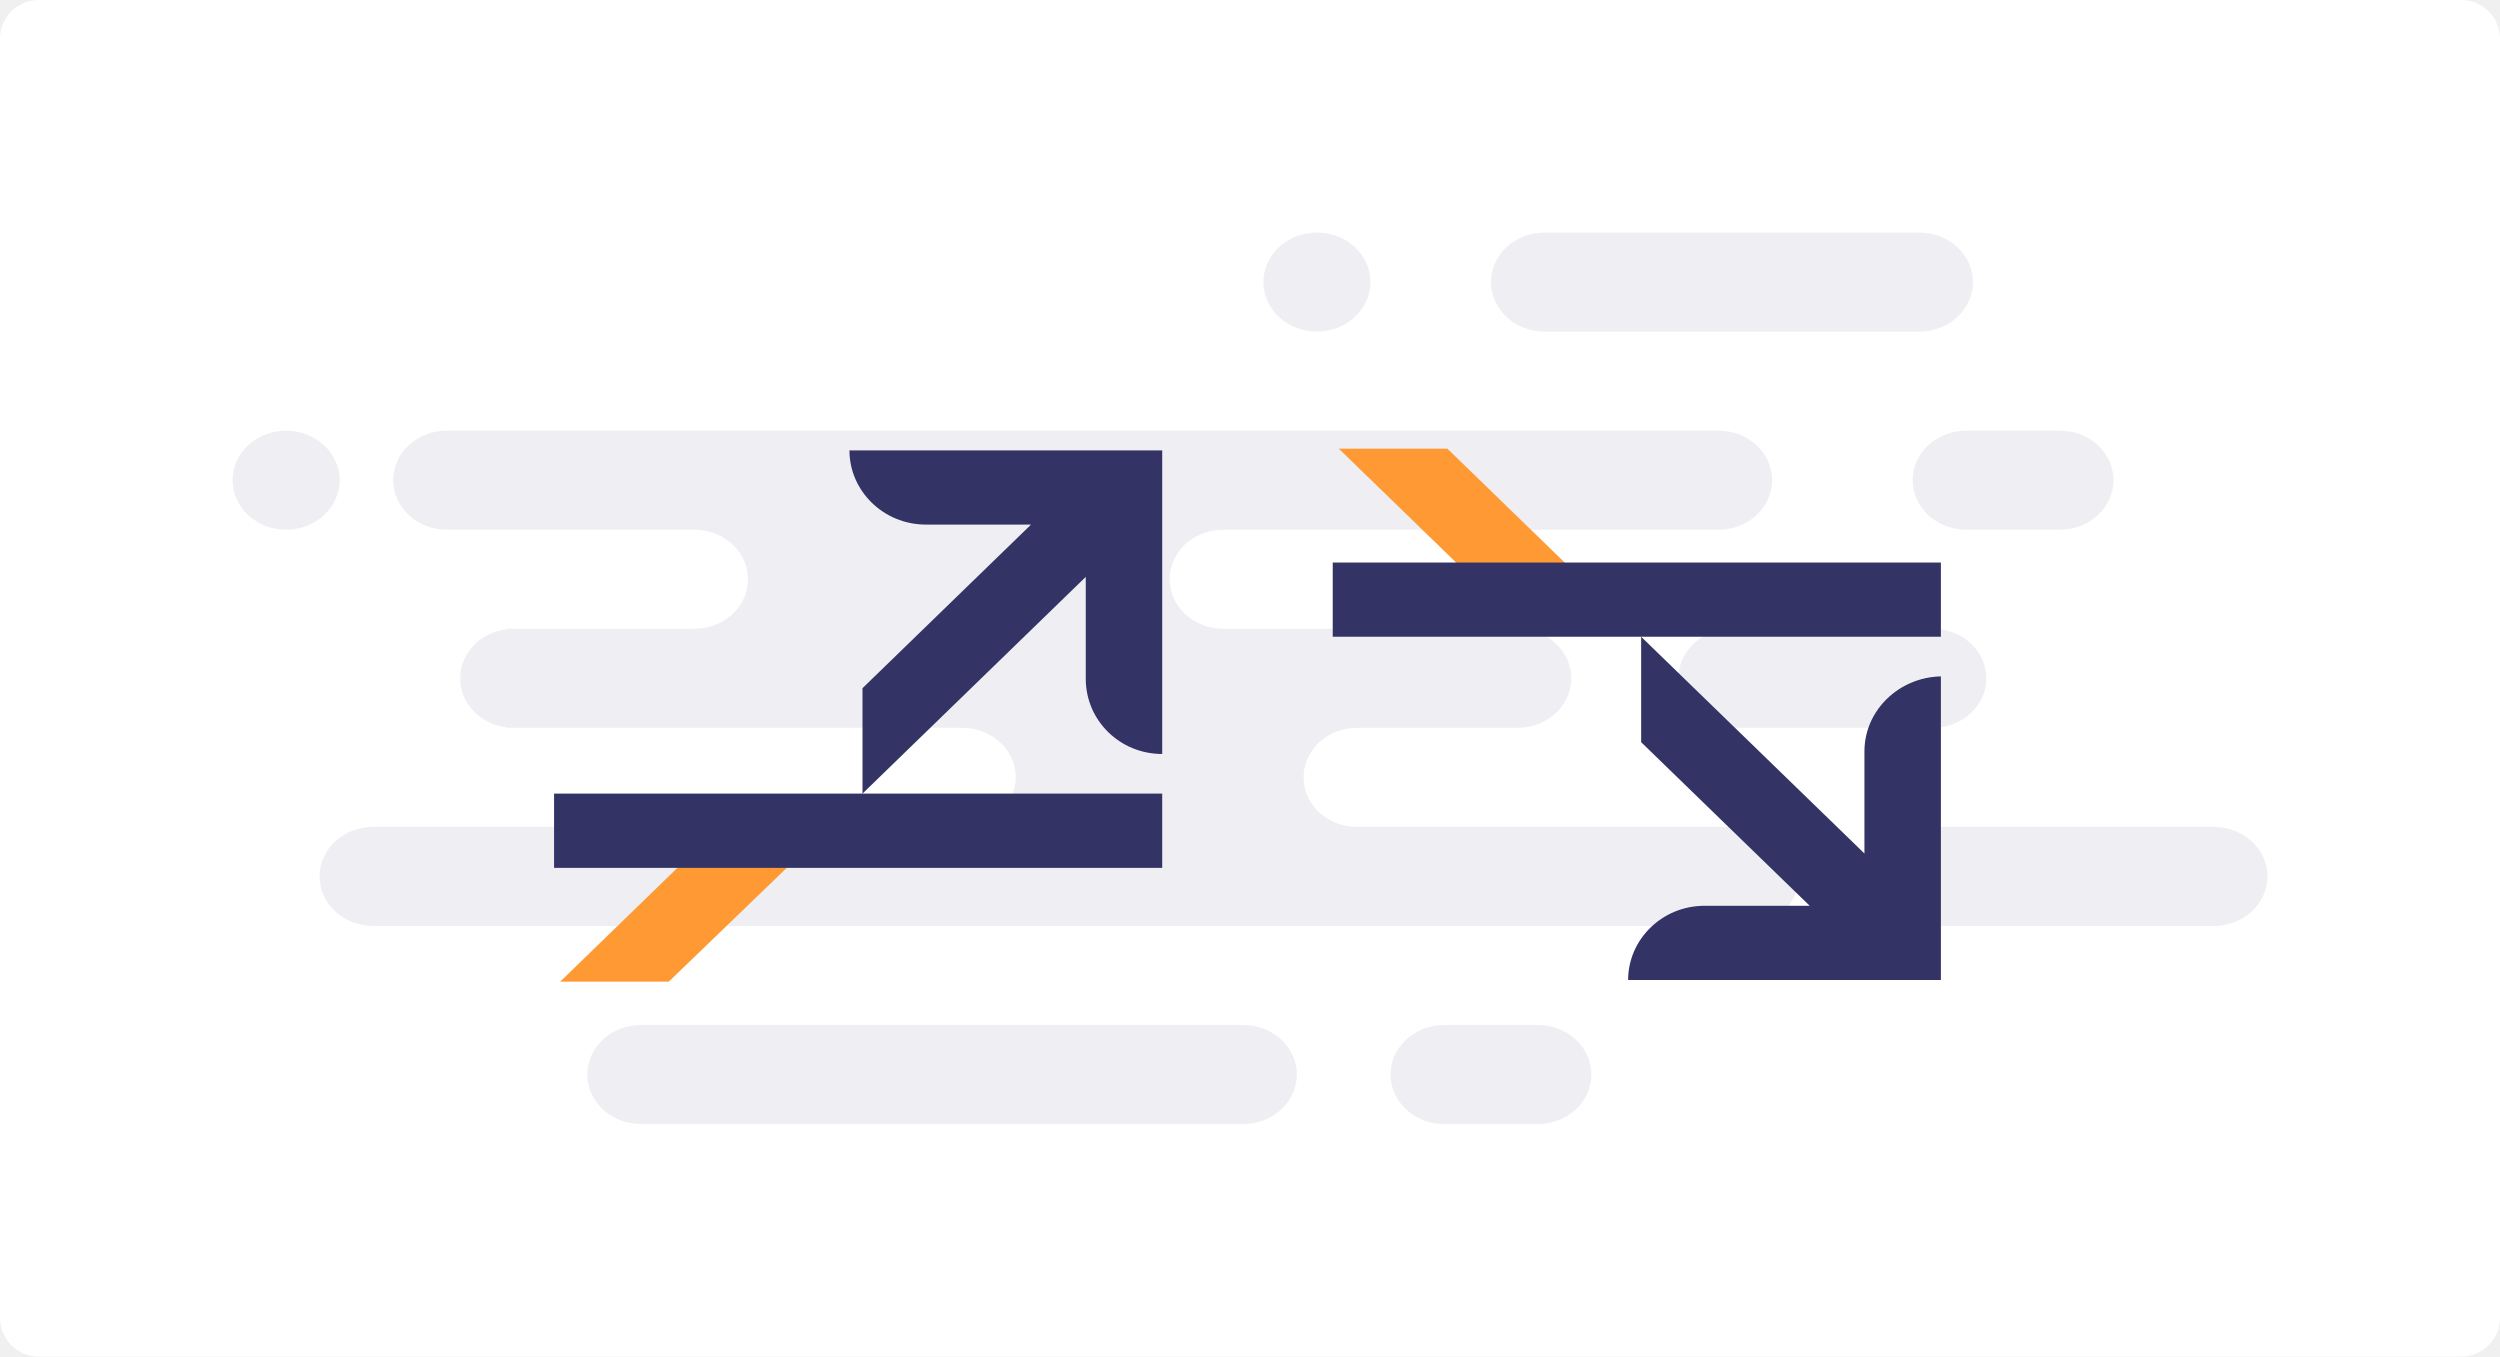
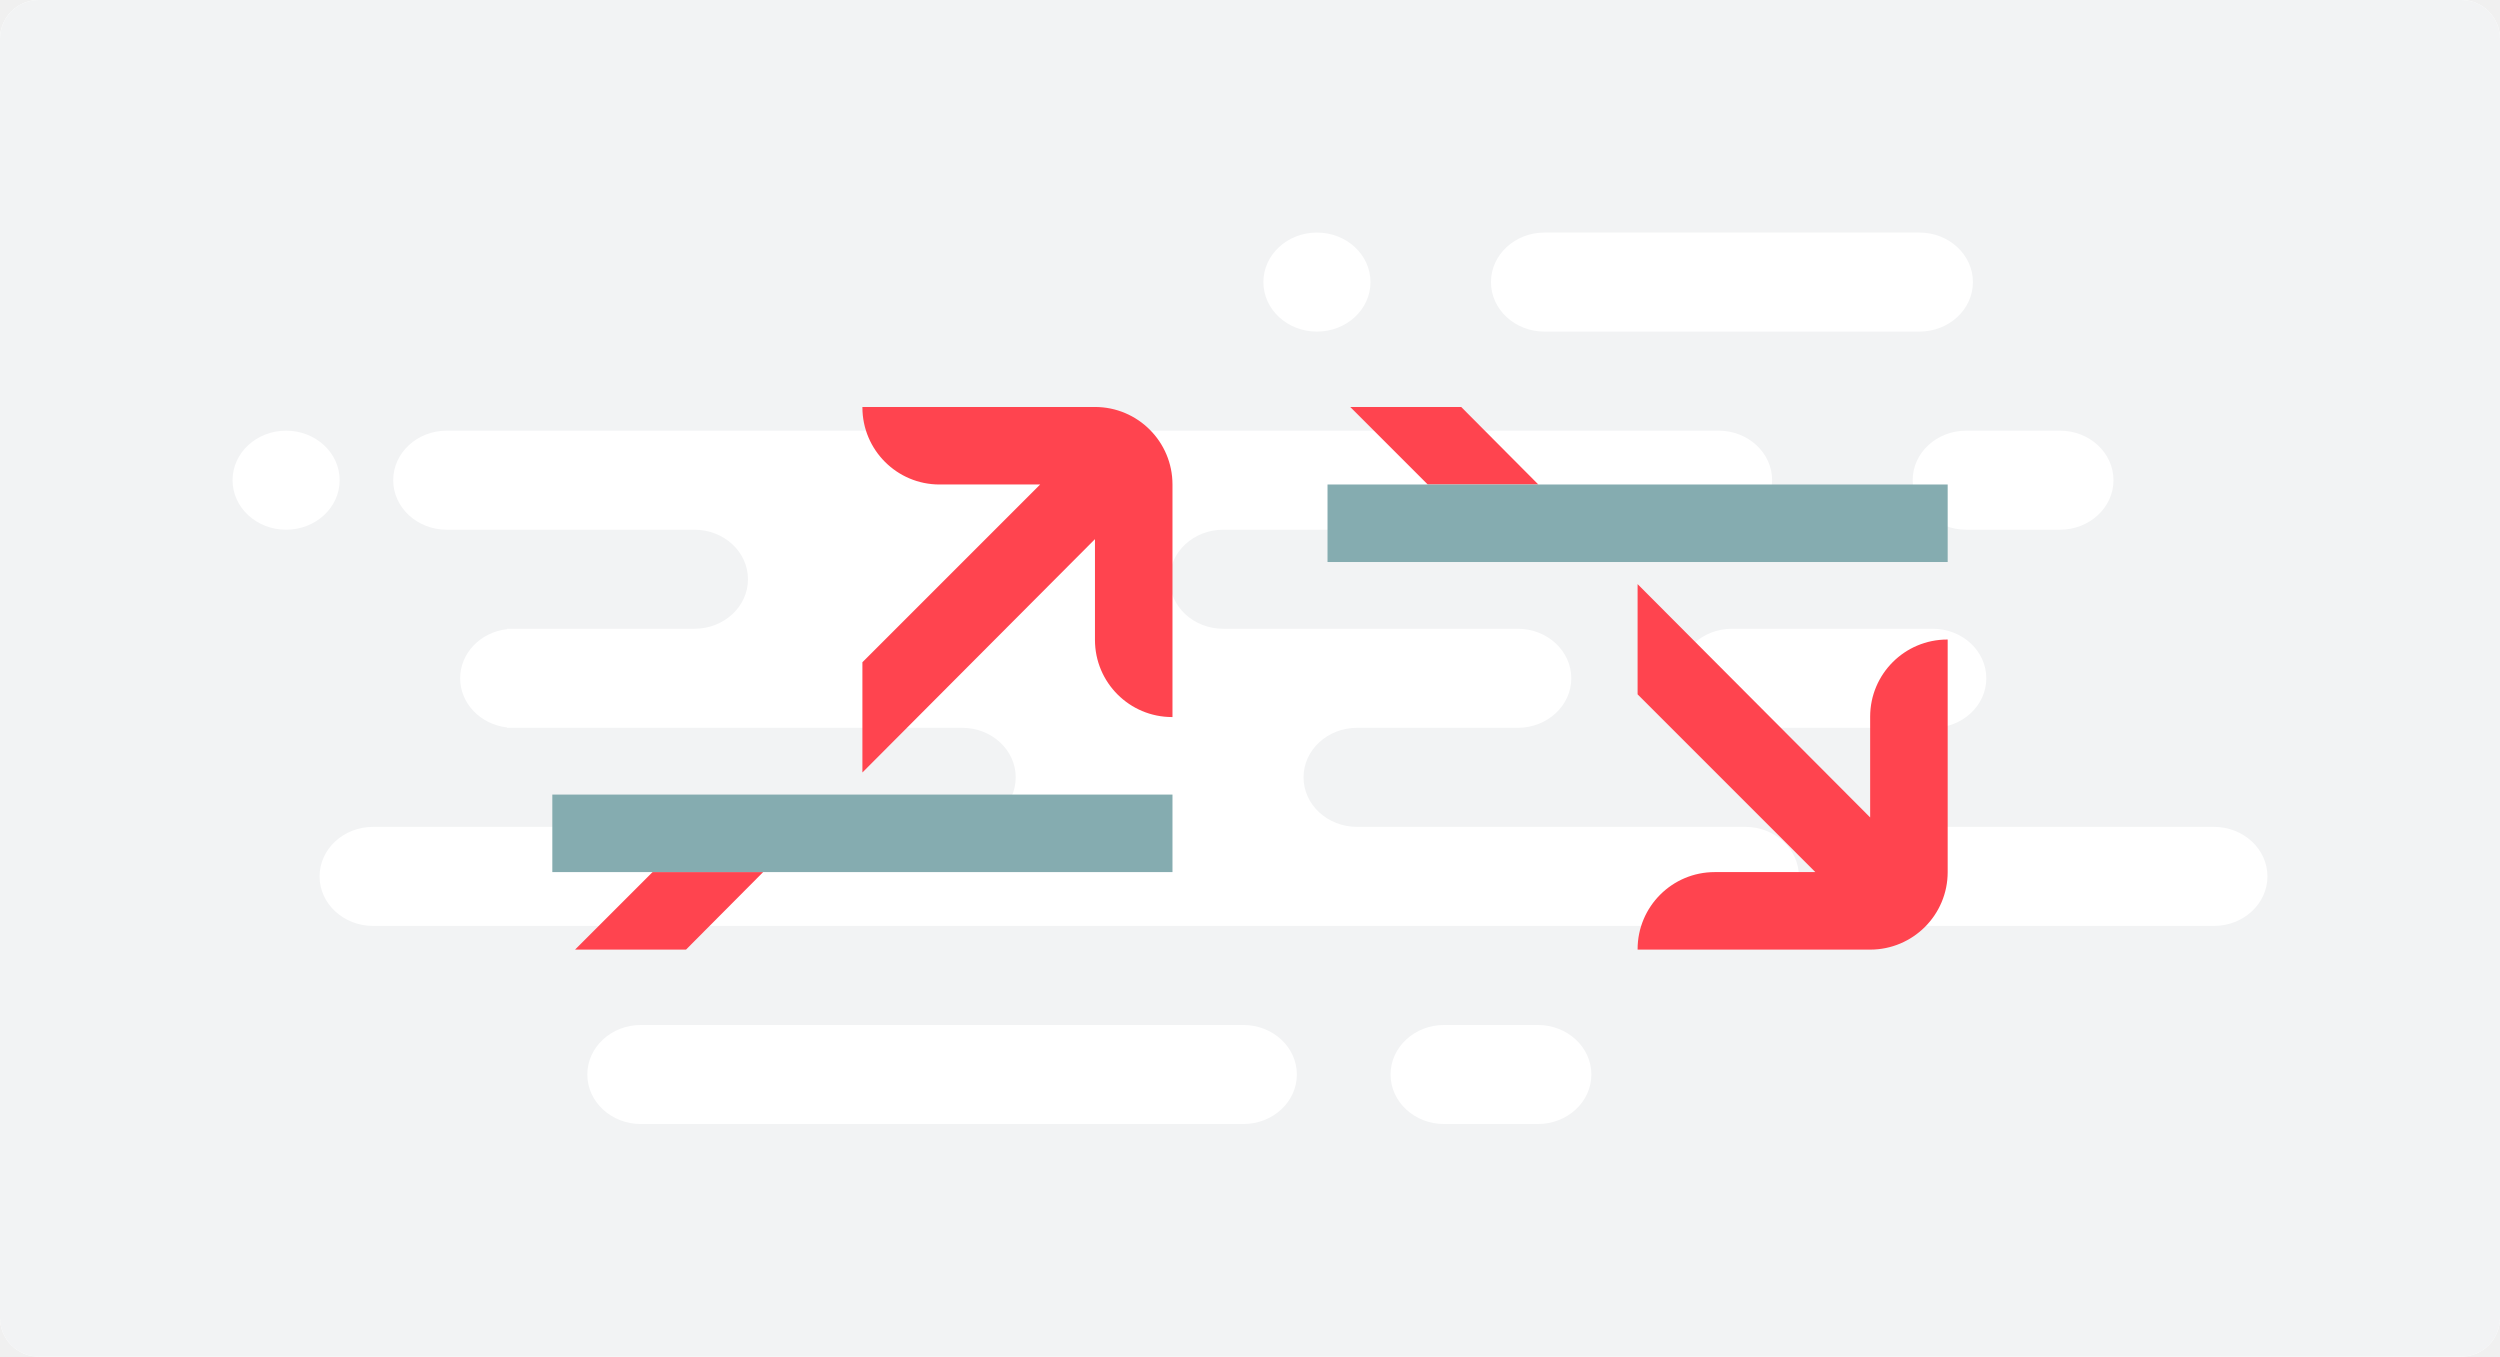
- <svg xmlns="http://www.w3.org/2000/svg" width="258" height="140">
-   <g fill="none" fill-rule="evenodd">
-     <rect width="258" height="140" fill="#FFF" rx="4" />
-     <path fill="#336" d="M149.033 85.333h31.085c3.053 0 5.527 2.289 5.527 5.111 0 2.823-2.474 5.112-5.527 5.112H38.507c-3.053 0-5.527-2.289-5.527-5.112 0-2.822 2.474-5.11 5.527-5.11h60.79c3.051 0 5.525-2.289 5.525-5.112s-2.474-5.11-5.526-5.11H52.322v-.04c-2.763-.323-4.834-2.496-4.834-5.072s2.071-4.749 4.834-5.072v-.04h19.342c3.053 0 5.527-2.287 5.527-5.11 0-2.823-2.474-5.111-5.527-5.111H46.105c-3.052 0-5.526-2.289-5.526-5.111 0-2.823 2.474-5.112 5.526-5.112h131.25c3.052 0 5.527 2.289 5.527 5.112 0 2.822-2.475 5.11-5.527 5.11h-51.118c-3.052 0-5.526 2.289-5.526 5.112s2.474 5.11 5.526 5.11h30.395c3.052 0 5.526 2.29 5.526 5.112 0 2.823-2.474 5.111-5.526 5.111h-16.58c-3.051 0-5.526 2.288-5.526 5.111s2.475 5.111 5.527 5.111h8.98zM29.526 44.444c3.052 0 5.527 2.289 5.527 5.112 0 2.822-2.475 5.11-5.527 5.11S24 52.379 24 49.557c0-2.823 2.474-5.112 5.526-5.112zM159.395 24h38.684c3.052 0 5.526 2.288 5.526 5.111s-2.474 5.111-5.526 5.111h-38.684c-3.052 0-5.527-2.288-5.527-5.11 0-2.824 2.475-5.112 5.527-5.112zm-23.487 0c3.052 0 5.526 2.288 5.526 5.111s-2.474 5.111-5.526 5.111c-3.052 0-5.526-2.288-5.526-5.11 0-2.824 2.474-5.112 5.526-5.112zm67.006 20.444h9.672c3.052 0 5.526 2.289 5.526 5.112 0 2.822-2.474 5.11-5.526 5.11h-9.672c-3.052 0-5.526-2.288-5.526-5.11 0-2.823 2.474-5.112 5.526-5.112zM178.737 64.89h20.724c3.052 0 5.526 2.288 5.526 5.111s-2.474 5.111-5.526 5.111h-20.724c-3.052 0-5.526-2.288-5.526-5.111s2.474-5.111 5.526-5.111zm19.342 20.444h30.395c3.052 0 5.526 2.289 5.526 5.111 0 2.823-2.474 5.112-5.526 5.112h-30.395c-3.052 0-5.526-2.289-5.526-5.112 0-2.822 2.474-5.11 5.526-5.11zm-131.94 20.445h62.17c3.052 0 5.527 2.288 5.527 5.11 0 2.824-2.475 5.112-5.527 5.112H66.14c-3.053 0-5.527-2.288-5.527-5.111s2.474-5.111 5.526-5.111zm82.894 0h9.67c3.053 0 5.527 2.288 5.527 5.11 0 2.824-2.474 5.112-5.526 5.112h-9.671c-3.052 0-5.526-2.288-5.526-5.111s2.474-5.111 5.526-5.111z" opacity=".08" />
-     <path d="M137 38h63.658v63.658H137z" />
-     <path fill="#F93" fill-rule="nonzero" d="M163.27 59.795l-13.897-13.49h-11.207l19.545 18.973z" />
-     <path fill="#336" d="M137.538 58.055h62.761v7.659h-62.761v-7.66zm54.871 19.495c0-4.265 3.587-7.659 7.89-7.746v31.332h-32.277c0-4.178 3.497-7.659 7.89-7.659h10.849l-17.394-16.884v-10.88l23.042 22.368v-10.53z" />
-     <path d="M57 38h63.658v63.658H57z" />
-     <path fill="#F93" fill-rule="nonzero" d="M82.912 87.907L69.014 101.31H57.807l19.456-18.886z" />
-     <path fill="#336" d="M57.18 81.902h62.76v7.659H57.18V81.9zm54.87-11.837v-10.53L89.009 81.901v-10.88l17.394-16.884h-10.85c-4.393 0-7.89-3.481-7.89-7.659h32.278V77.81c-4.393 0-7.89-3.481-7.89-7.746z" />
+ <svg xmlns="http://www.w3.org/2000/svg" width="258px" height="140px" viewBox="0 0 258 140" version="1.1">
+   <g id="Light-Theme" stroke="none" stroke-width="1" fill="none" fill-rule="evenodd">
+     <g id="images/img-two-trade-types">
+       <g id="img-rise-fall">
+         <rect id="bg" fill="#FFFFFF" fill-rule="nonzero" x="0" y="0" width="258" height="140" rx="4" />
+         <g>
+           <rect id="bg-all" fill="#F2F3F4" fill-rule="nonzero" x="0" y="-1.42108547e-14" width="258" height="140" rx="4" />
+           <g id="bg-clouds" transform="translate(24, 24)" fill="#FFFFFF" fill-rule="nonzero">
+             <path d="M125.033,61.333 L156.118,61.333 C159.171,61.333 161.645,63.622 161.645,66.444 C161.645,69.267 159.171,71.556 156.118,71.556 L14.507,71.556 C11.454,71.556 8.98,69.267 8.98,66.444 C8.98,63.622 11.454,61.333 14.507,61.333 L75.296,61.333 C78.348,61.333 80.822,59.045 80.822,56.222 C80.822,53.399 78.348,51.111 75.296,51.111 L28.322,51.111 L28.322,51.072 C25.559,50.749 23.488,48.576 23.488,46 C23.488,43.424 25.559,41.251 28.322,40.928 L28.322,40.889 L47.664,40.889 C50.717,40.889 53.191,38.601 53.191,35.778 C53.191,32.955 50.717,30.667 47.664,30.667 L22.105,30.667 C19.053,30.667 16.579,28.378 16.579,25.556 C16.579,22.733 19.053,20.444 22.105,20.444 L153.355,20.444 C156.407,20.444 158.882,22.733 158.882,25.556 C158.882,28.378 156.407,30.667 153.355,30.667 L102.237,30.667 C99.185,30.667 96.711,32.955 96.711,35.778 C96.711,38.601 99.185,40.889 102.237,40.889 L132.632,40.889 C135.684,40.889 138.158,43.177 138.158,46 C138.158,48.823 135.684,51.111 132.632,51.111 L116.053,51.111 C113.001,51.111 110.526,53.399 110.526,56.222 C110.526,59.045 113.001,61.333 116.053,61.333 L125.033,61.333 Z M5.526,20.444 C8.578,20.444 11.053,22.733 11.053,25.556 C11.053,28.378 8.578,30.667 5.526,30.667 C2.474,30.667 0,28.378 0,25.556 C0,22.733 2.474,20.444 5.526,20.444 Z M135.395,-7.10542736e-15 L174.079,-7.10542736e-15 C177.131,-7.10542736e-15 179.605,2.288 179.605,5.111 C179.605,7.934 177.131,10.222 174.079,10.222 L135.395,10.222 C132.343,10.222 129.868,7.934 129.868,5.111 C129.868,2.288 132.343,-7.10542736e-15 135.395,-7.10542736e-15 Z M111.908,-7.10542736e-15 C114.96,-7.10542736e-15 117.434,2.288 117.434,5.111 C117.434,7.934 114.96,10.222 111.908,10.222 C108.856,10.222 106.382,7.934 106.382,5.111 C106.382,2.288 108.856,-7.10542736e-15 111.908,-7.10542736e-15 Z M178.914,20.444 L188.586,20.444 C191.638,20.444 194.112,22.733 194.112,25.556 C194.112,28.378 191.638,30.667 188.586,30.667 L178.914,30.667 C175.862,30.667 173.388,28.378 173.388,25.556 C173.388,22.733 175.862,20.444 178.914,20.444 Z M154.737,40.889 L175.461,40.889 C178.513,40.889 180.987,43.177 180.987,46 C180.987,48.823 178.513,51.111 175.461,51.111 L154.737,51.111 C151.685,51.111 149.211,48.823 149.211,46 C149.211,43.177 151.685,40.889 154.737,40.889 Z M174.079,61.333 L204.474,61.333 C207.526,61.333 210,63.622 210,66.444 C210,69.267 207.526,71.556 204.474,71.556 L174.079,71.556 C171.027,71.556 168.553,69.267 168.553,66.444 C168.553,63.622 171.027,61.333 174.079,61.333 Z M42.138,81.778 L104.309,81.778 C107.361,81.778 109.836,84.066 109.836,86.889 C109.836,89.712 107.361,92 104.309,92 L42.138,92 C39.086,92 36.612,89.712 36.612,86.889 C36.612,84.066 39.086,81.778 42.138,81.778 Z M125.033,81.778 L134.704,81.778 C137.756,81.778 140.23,84.066 140.23,86.889 C140.23,89.712 137.756,92 134.704,92 L125.033,92 C121.981,92 119.507,89.712 119.507,86.889 C119.507,84.066 121.981,81.778 125.033,81.778 Z" id="Shape" />
+           </g>
+           <g id="ic-trade-types" transform="translate(57, 38)">
+             <g id="trade/trade_types/ic-under/16" transform="translate(80, 0)">
+               <g id="Group" transform="translate(-0, 4)">
+                 <g id="atoms/icons/16px/trade_types/ic-under" transform="translate(0, 0)" fill-rule="nonzero">
+                   <g id="digit_under_ic">
+                     <path d="M32,18.28 L56,42.36 L56,31.96 C56,27.564 59.564,24 63.96,24 L63.96,24 L64,24 L64,48 C64,52.418 60.418,56 56,56 L56,56 L32,56 L32,55.96 C32,51.564 35.564,48 39.96,48 L39.96,48 L50.344,48 L32,29.656 L32,18.28 Z M13.796,0 L21.756,8 L10.344,8 L2.344,0 L13.796,0 Z" id="primary" fill="#FF444F" />
+                     <rect id="secondary" fill="#85ACB0" x="0" y="8" width="64" height="8" />
+                   </g>
+                 </g>
+               </g>
+             </g>
+             <g id="trade/trade_types/ic-over/16">
+               <g id="Group" transform="translate(-0, 4)">
+                 <g id="atoms/icons/16px/trade_types/ic-over" transform="translate(0, 0)" fill-rule="nonzero">
+                   <g id="digit_over_ic">
+                     <path d="M21.756,48 L13.796,56 L2.344,56 L10.344,48 L21.756,48 Z M56,-8.17124146e-14 C60.418,-8.17124146e-14 64,3.582 64,8 L64,32 L63.96,32 C59.564,32 56,28.436 56,24.04 L56,13.64 L32,37.72 L32,26.344 L50.344,8 L39.96,8 C35.564,8 32,4.436 32,0.04 L32,-8.17124146e-14 L56,-8.17124146e-14 Z" id="primary" fill="#FF444F" />
+                     <rect id="secondary" fill="#85ACB0" x="0" y="40" width="64" height="8" />
+                   </g>
+                 </g>
+               </g>
+             </g>
+           </g>
+         </g>
+       </g>
+     </g>
  </g>
</svg>
